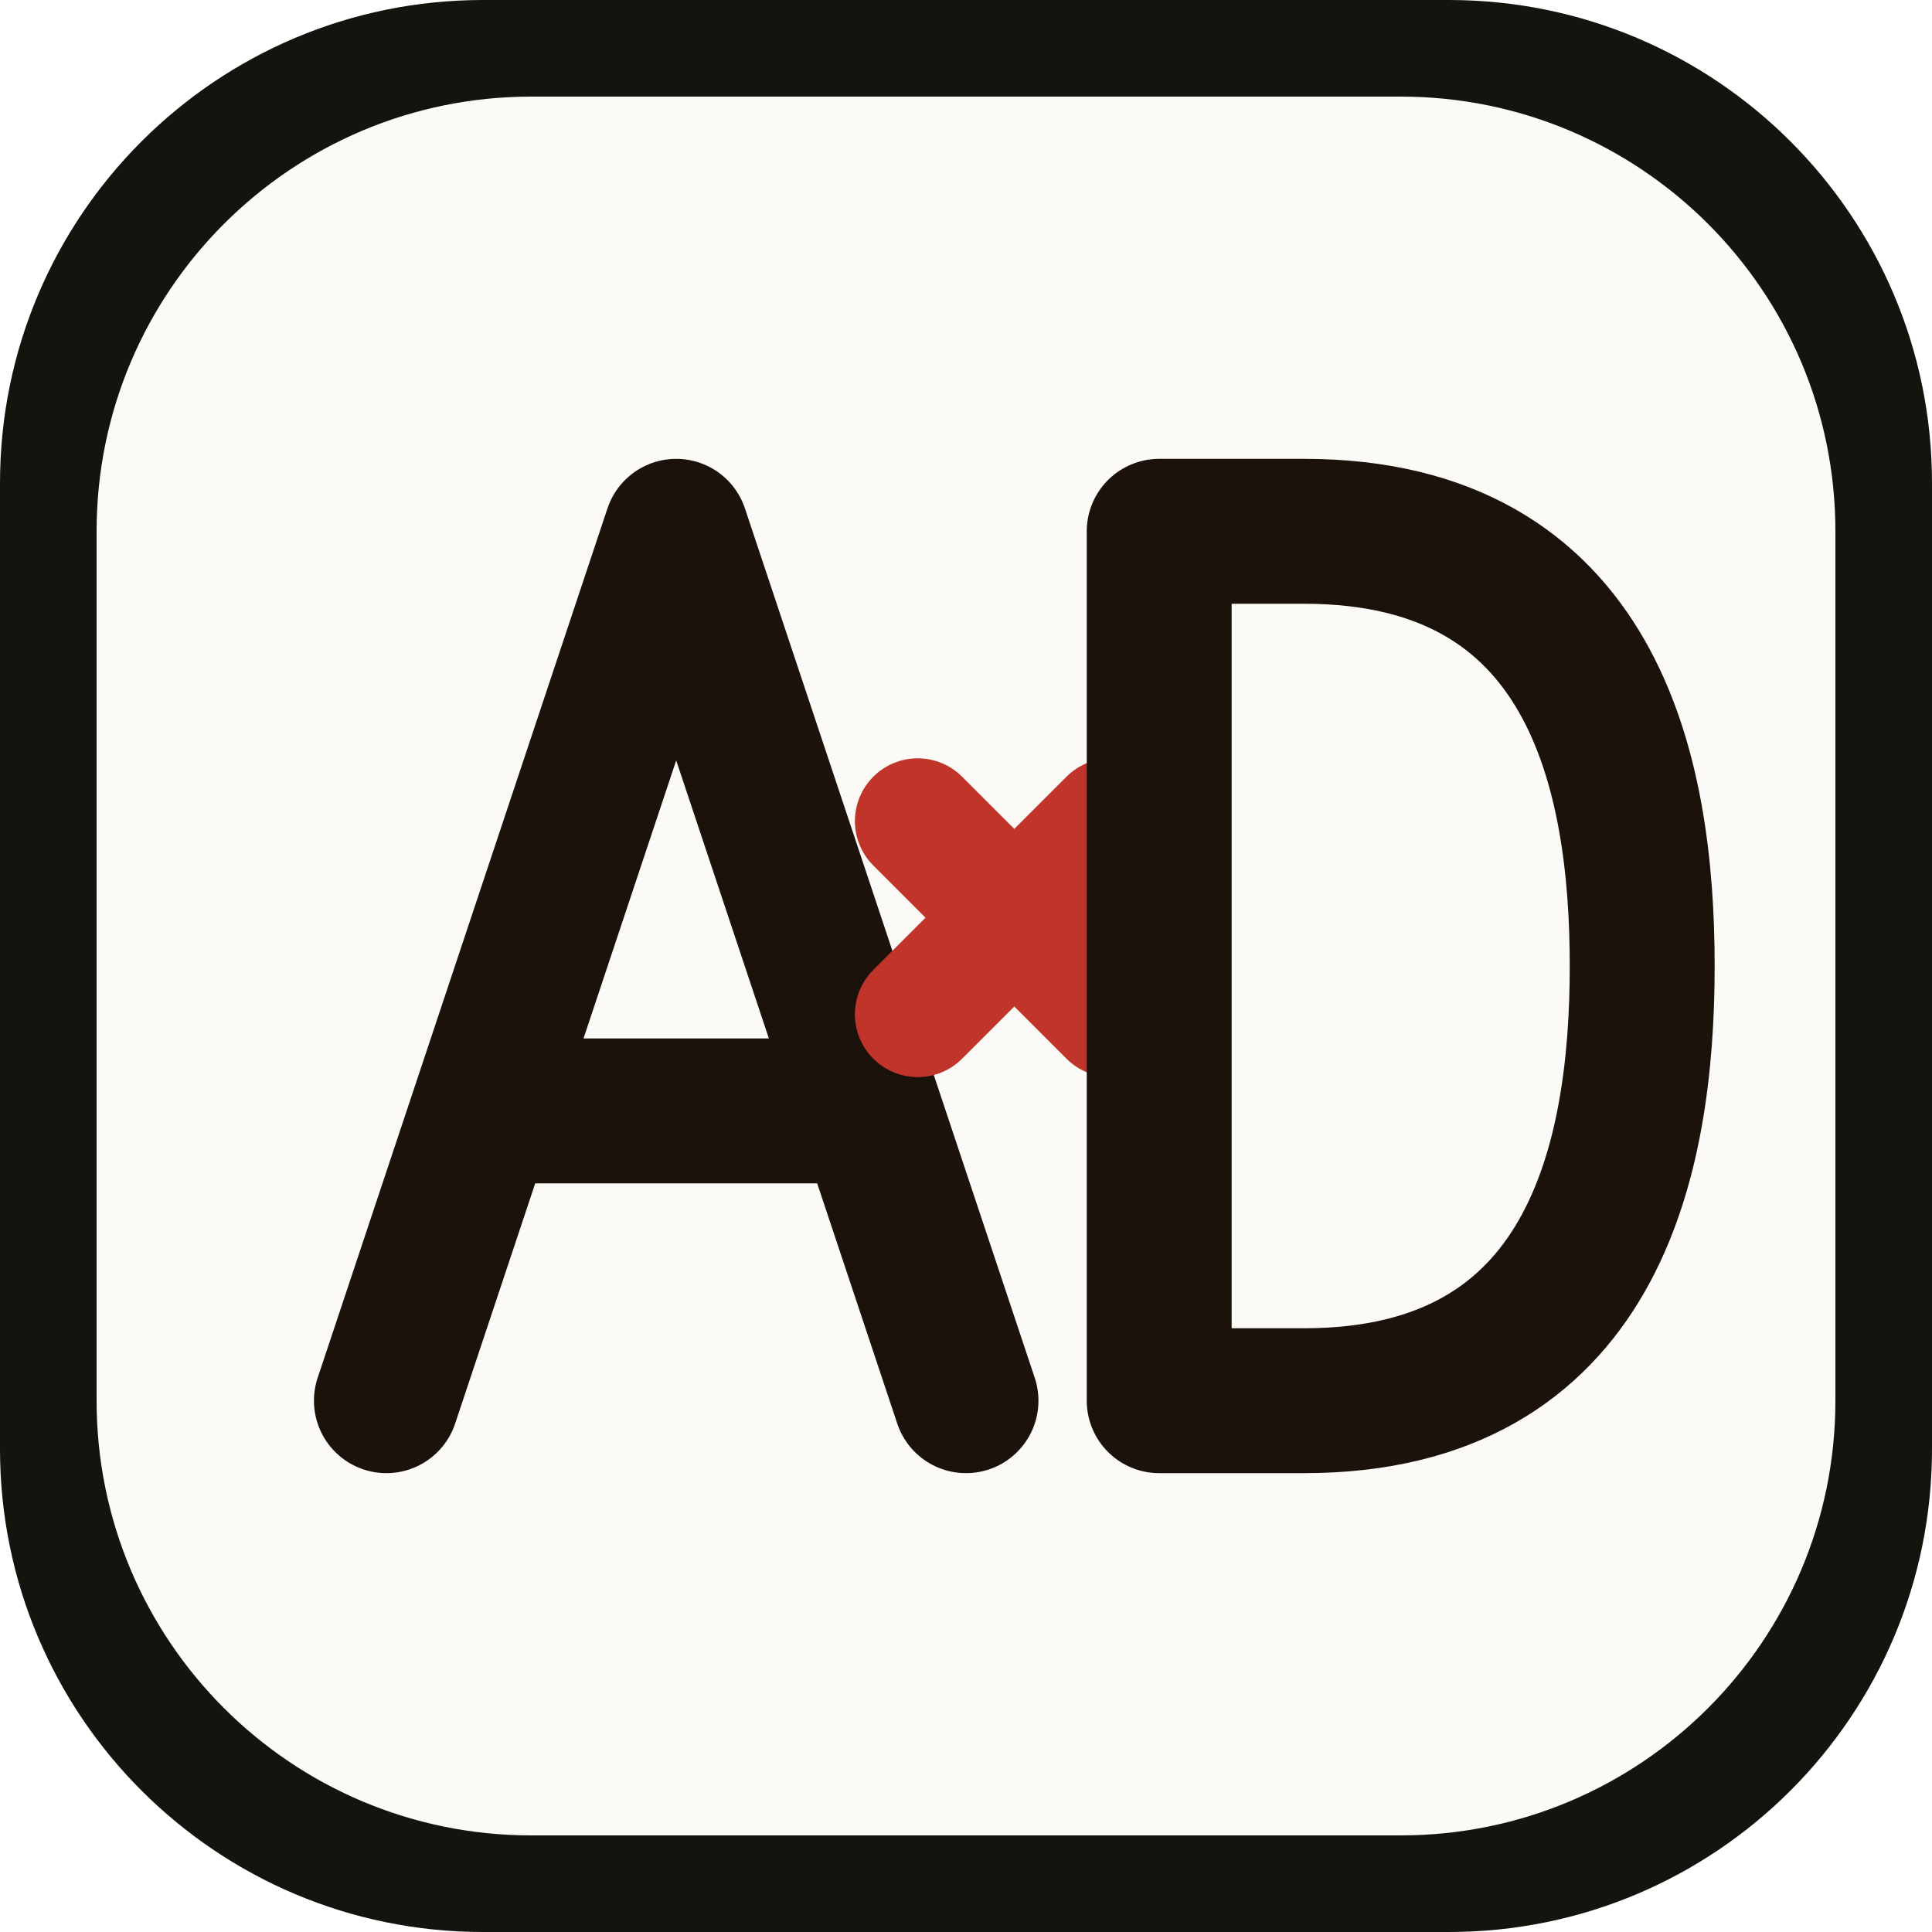
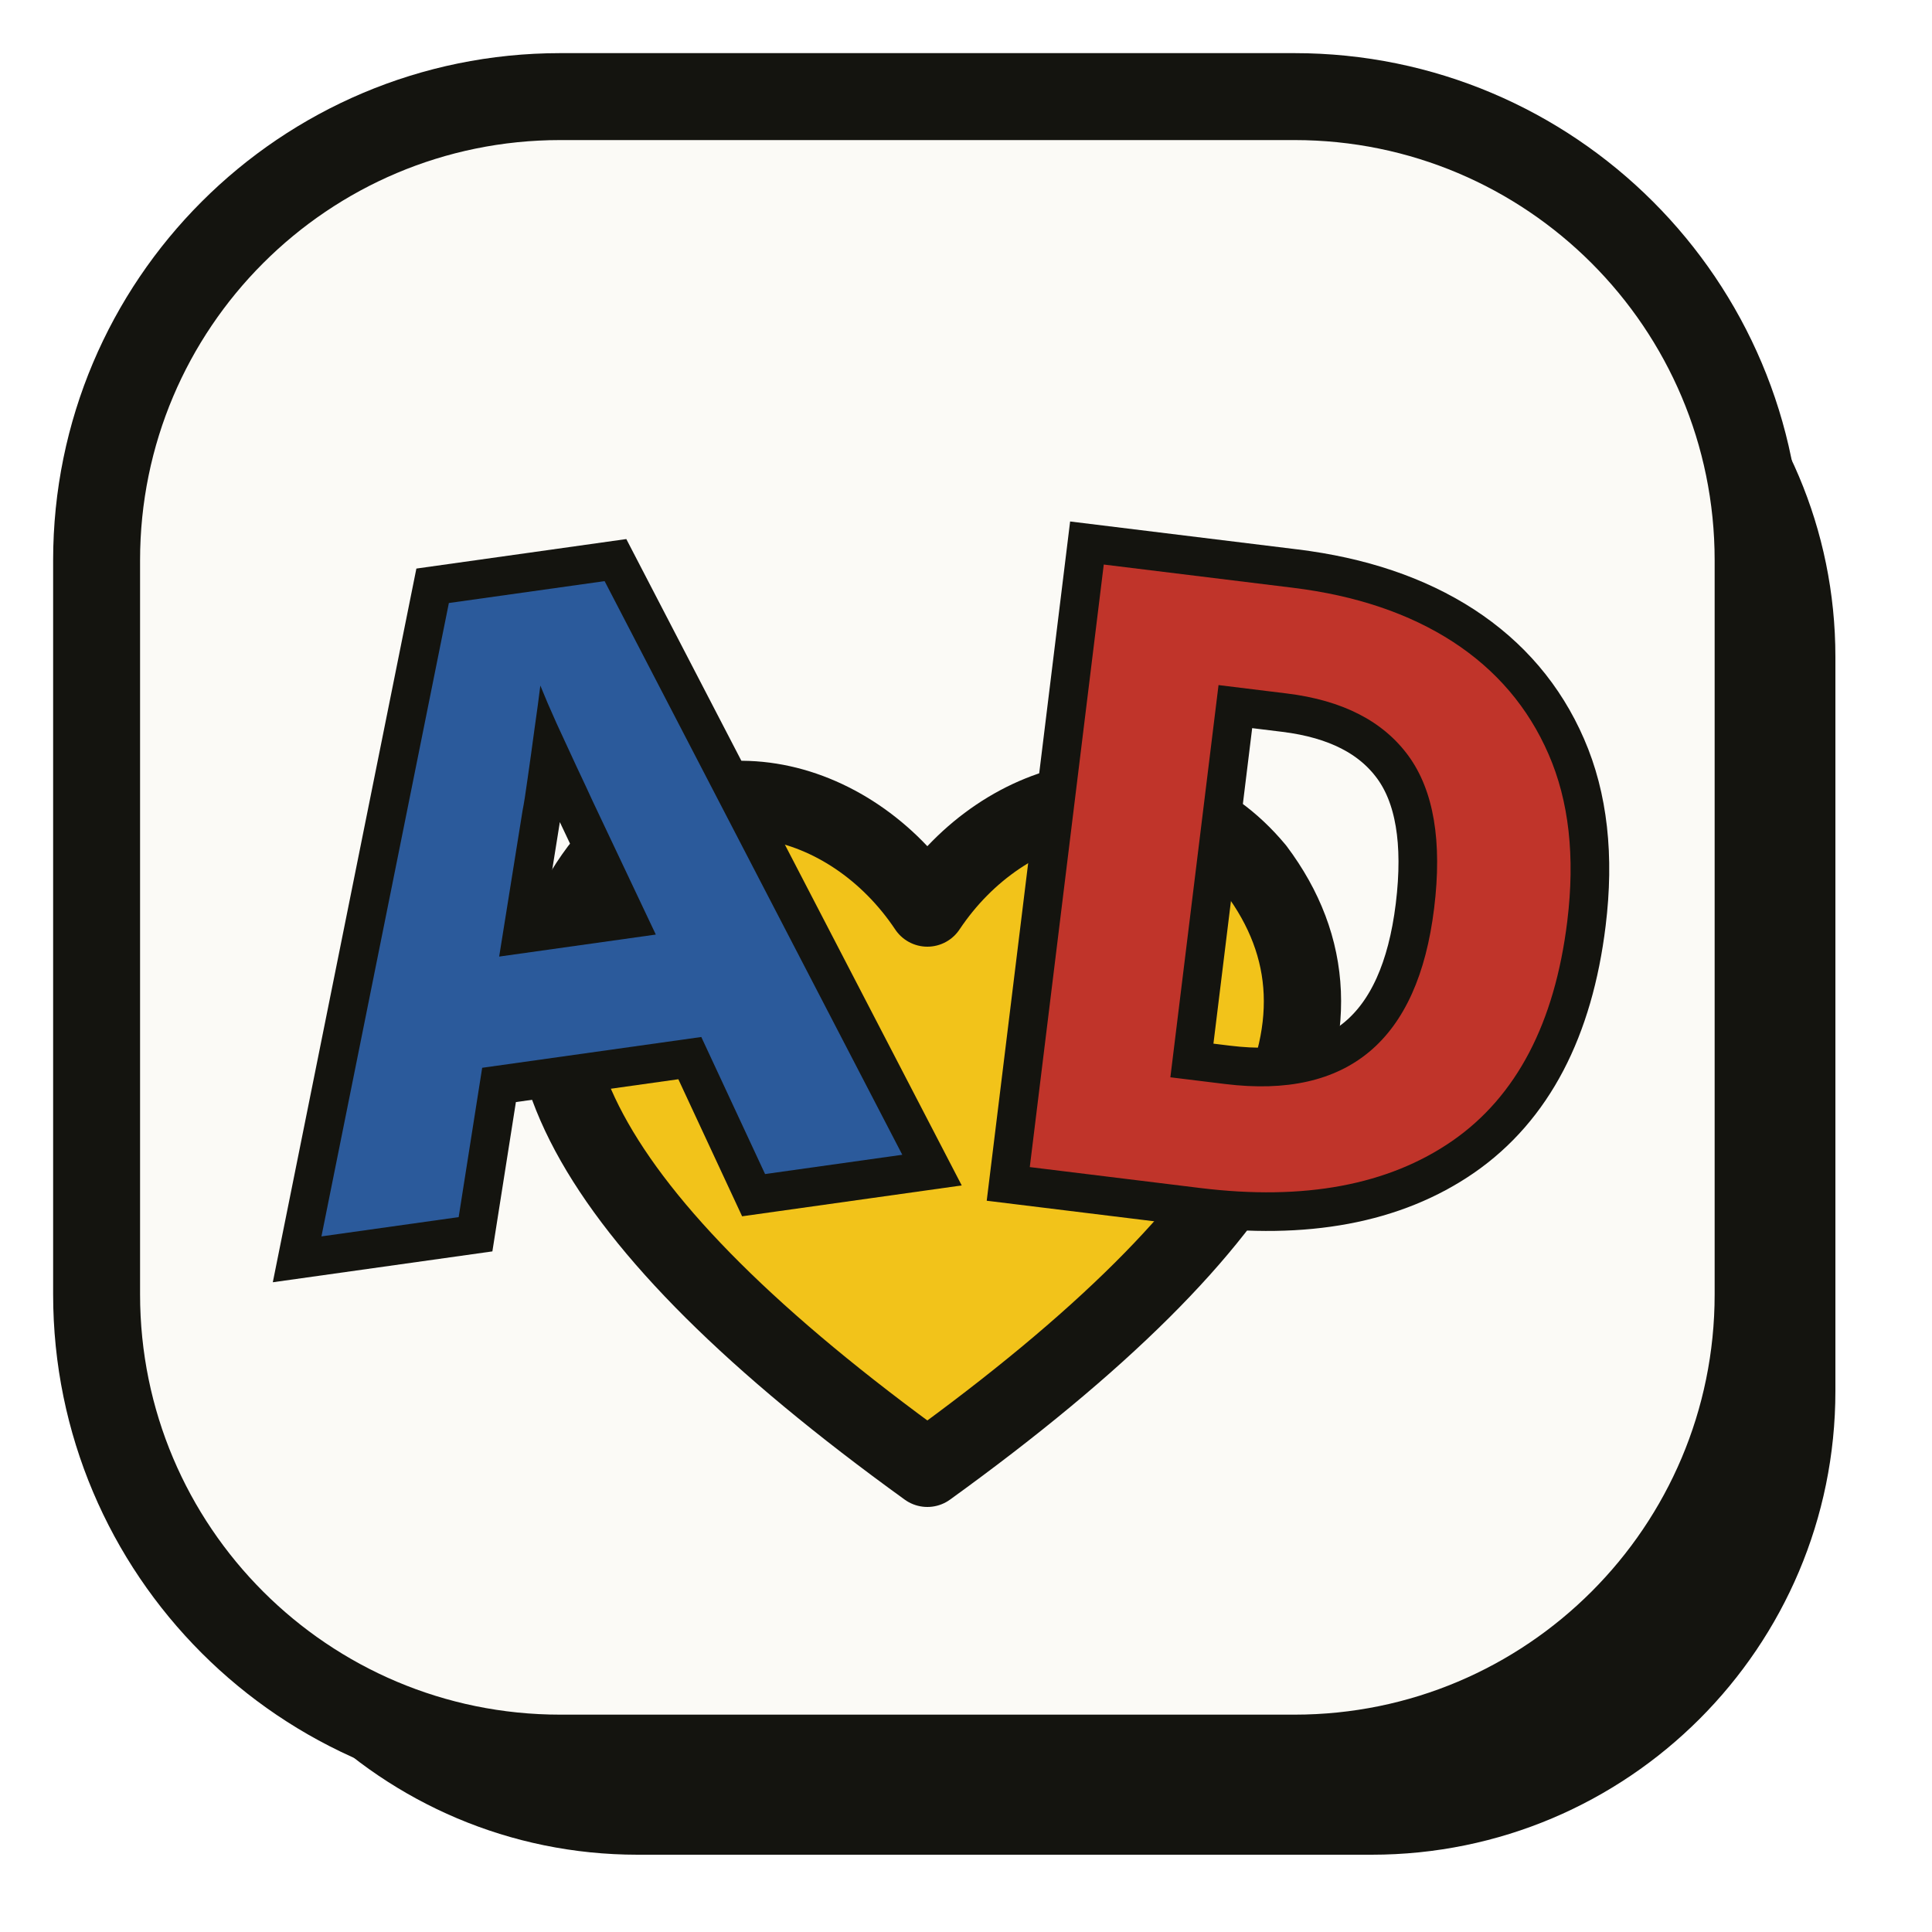
- <svg xmlns="http://www.w3.org/2000/svg" viewBox="0 0 40 40">
-   <rect width="40" height="40" rx="10" fill="#14140f" />
-   <rect x="2" y="2" width="36" height="36" rx="9" fill="#fbfaf6" />
-   <path d="M8 29 L14 11 L20 29 M10.5 23 H17.5" stroke="#1b120c" stroke-width="3" fill="none" stroke-linecap="round" stroke-linejoin="round" />
-   <path d="M19 17 L23 21 M23 17 L19 21" stroke="#c0342a" stroke-width="2.6" stroke-linecap="round" />
-   <path d="M24 11 H27 C33 11 34 16 34 20 C34 24 33 29 27 29 H24 Z" stroke="#1b120c" stroke-width="3" fill="none" stroke-linejoin="round" />
+ <svg xmlns="http://www.w3.org/2000/svg" viewBox="0 0 100 100">
+   <rect x="9" y="10" width="86" height="86" rx="24" fill="#14140f" />
+   <rect x="5" y="5" width="86" height="86" rx="24" fill="#fbfaf6" stroke="#14140f" stroke-width="4.5" />
+   <path d="M48 76 C30 63 25 53 31 45 C36 39 44 41 48 47 C52 41 60 39 65 45 C71 53 66 63 48 76 Z" fill="#f2c31a" stroke="#14140f" stroke-width="4" stroke-linejoin="round" />
+   <text x="30" y="62" text-anchor="middle" font-family="Luckiest Guy, Arial Black, sans-serif" font-weight="900" font-size="44" fill="#2b5a9b" stroke="#14140f" stroke-width="4" paint-order="stroke" transform="rotate(-8 30 50)">A</text>
+   <text x="67" y="62" text-anchor="middle" font-family="Luckiest Guy, Arial Black, sans-serif" font-weight="900" font-size="44" fill="#c0342a" stroke="#14140f" stroke-width="4" paint-order="stroke" transform="rotate(7 67 50)">D</text>
</svg>
